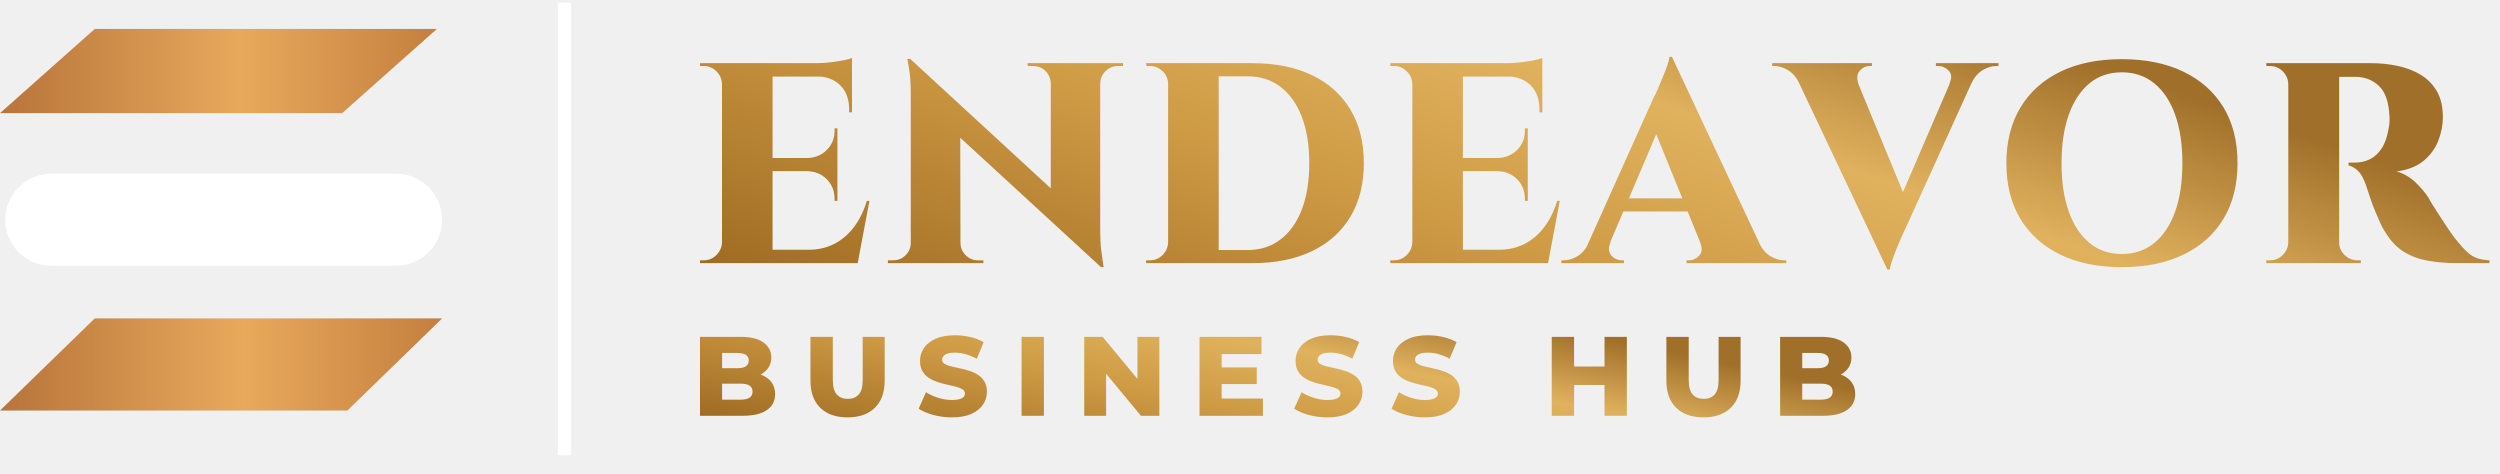
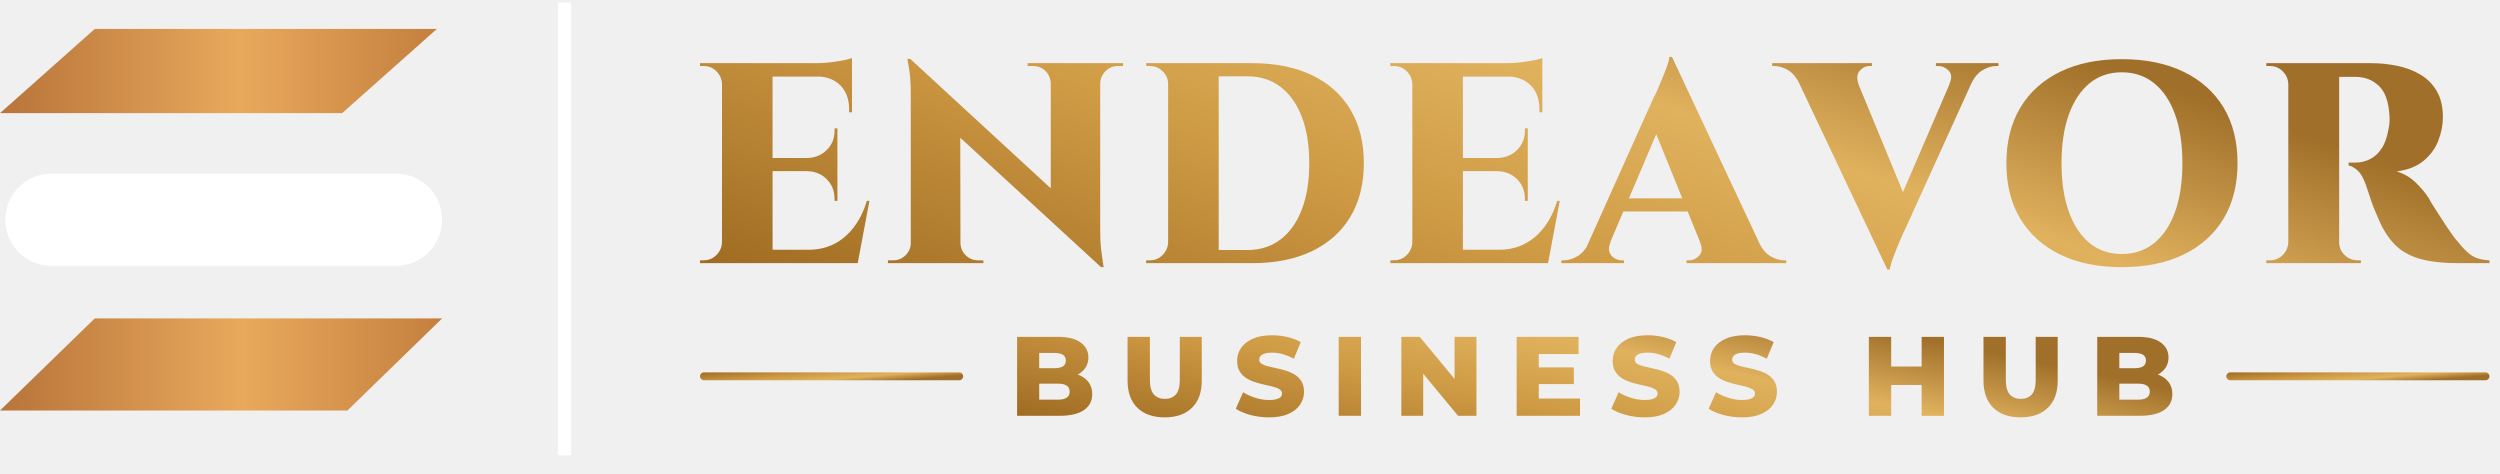
<svg xmlns="http://www.w3.org/2000/svg" viewBox="0 0 950 180" role="img" aria-label="Endeavor Business Hub">
  <defs>
    <linearGradient id="g" x1="0" y1="0" x2="1" y2="0.35">
      <stop offset="0" stop-color="#9f6b22" />
      <stop offset="0.45" stop-color="#cf9b45" />
      <stop offset="0.72" stop-color="#e0b25e" />
      <stop offset="1" stop-color="#a0702a" />
    </linearGradient>
    <linearGradient id="gb" x1="0" y1="0" x2="1" y2="0">
      <stop offset="0" stop-color="#b8743a" />
      <stop offset="0.55" stop-color="#e8a95c" />
      <stop offset="1" stop-color="#c47f3e" />
    </linearGradient>
  </defs>
  <path d="M36 11 H166 L130 43 H0 Z" fill="url(#gb)" />
  <rect x="2" y="66" width="166" height="35" rx="17.5" fill="#ffffff" />
  <path d="M36 121 H168 L132 156 H0 Z" fill="url(#gb)" />
  <rect x="212" y="1" width="5" height="172" fill="#ffffff" />
  <g fill="url(#g)">
    <path transform="translate(262.09 100.00) scale(0.10857 -0.10857)" d="M290 700V0H113V700ZM552 47 585 0H287V47ZM517 368V322H287V368ZM568 700V653H287V700ZM629 218 588 0H381L417 47Q466 47 506.0 67.5Q546 88 575.0 126.5Q604 165 620 218ZM517 324V218H507V225Q507 266 480.0 293.5Q453 321 411 322V324ZM517 472V366H411V368Q453 369 480.5 397.0Q508 425 507 466V472ZM568 656V528H558V538Q558 591 527.5 622.0Q497 653 443 654V656ZM568 718V689L446 700Q468 700 492.5 703.0Q517 706 538.0 710.0Q559 714 568 718ZM116 73V0H36V10Q36 10 42.5 10.0Q49 10 49 10Q75 10 93.5 28.5Q112 47 113 73ZM116 627H113Q112 653 93.5 671.5Q75 690 49 690Q49 690 42.5 690.0Q36 690 36 690V700H116ZM771.737 715 1427.737 111 1439.737 -14 783.737 589ZM776.737 71V0H693.737V10Q693.737 10 702.737 10.0Q711.737 10 712.737 10Q737.737 10 755.737 28.0Q773.737 46 773.737 71ZM947.737 71Q947.737 46 965.737 28.0Q983.737 10 1008.737 10Q1009.737 10 1018.737 10.0Q1027.737 10 1027.737 10V0H944.737V71ZM771.737 715 946.737 530 947.737 0H773.737V590Q773.737 647 767.737 681.0Q761.737 715 761.737 715ZM1436.737 700V114Q1436.737 75 1440.237 46.0Q1443.737 17 1446.237 1.5Q1448.737 -14 1448.737 -14H1439.737L1263.737 183V700ZM1516.737 700V690Q1516.737 690 1507.737 690.0Q1498.737 690 1498.737 690Q1473.737 690 1455.737 672.5Q1437.737 655 1436.737 629H1433.737V700ZM1182.737 700H1265.737V629H1263.737Q1262.737 655 1245.237 672.5Q1227.737 690 1201.737 690Q1201.737 690 1192.737 690.0Q1183.737 690 1182.737 690ZM1968.474 700Q2090.474 700 2177.974 658.0Q2265.474 616 2312.474 537.5Q2359.474 459 2359.474 350Q2359.474 241 2312.474 162.5Q2265.474 84 2177.974 42.0Q2090.474 0 1968.474 0H1722.474L1721.474 46Q1759.474 46 1794.474 46.0Q1829.474 46 1858.474 46.0Q1887.474 46 1908.474 46.0Q1929.474 46 1940.974 46.0Q1952.474 46 1952.474 46Q2019.474 46 2067.974 83.0Q2116.474 120 2142.474 188.0Q2168.474 256 2168.474 350Q2168.474 444 2142.474 512.0Q2116.474 580 2067.974 617.0Q2019.474 654 1952.474 654Q1952.474 654 1940.474 654.0Q1928.474 654 1905.974 654.0Q1883.474 654 1853.974 654.0Q1824.474 654 1787.974 654.0Q1751.474 654 1711.474 654V700ZM1851.474 700V0H1674.474V700ZM1677.474 73V0H1597.474V10Q1597.474 10 1603.974 10.0Q1610.474 10 1610.474 10Q1636.474 10 1654.974 28.5Q1673.474 47 1674.474 73ZM1677.474 627H1674.474Q1674.474 653 1655.474 671.5Q1636.474 690 1610.474 690Q1610.474 690 1604.474 690.0Q1598.474 690 1598.474 690L1597.474 700H1677.474ZM2706.211 700V0H2529.211V700ZM2968.211 47 3001.211 0H2703.211V47ZM2933.211 368V322H2703.211V368ZM2984.211 700V653H2703.211V700ZM3045.211 218 3004.211 0H2797.211L2833.211 47Q2882.211 47 2922.211 67.5Q2962.211 88 2991.211 126.5Q3020.211 165 3036.211 218ZM2933.211 324V218H2923.211V225Q2923.211 266 2896.211 293.5Q2869.211 321 2827.211 322V324ZM2933.211 472V366H2827.211V368Q2869.211 369 2896.711 397.0Q2924.211 425 2923.211 466V472ZM2984.211 656V528H2974.211V538Q2974.211 591 2943.711 622.0Q2913.211 653 2859.211 654V656ZM2984.211 718V689L2862.211 700Q2884.211 700 2908.711 703.0Q2933.211 706 2954.211 710.0Q2975.211 714 2984.211 718ZM2532.211 73V0H2452.211V10Q2452.211 10 2458.711 10.0Q2465.211 10 2465.211 10Q2491.211 10 2509.711 28.5Q2528.211 47 2529.211 73ZM2532.211 627H2529.211Q2528.211 653 2509.711 671.5Q2491.211 690 2465.211 690Q2465.211 690 2458.711 690.0Q2452.211 690 2452.211 690V700H2532.211ZM3437.947 722 3773.947 6H3563.947L3363.947 498ZM3222.947 73Q3213.947 53 3218.947 39.0Q3223.947 25 3236.447 17.5Q3248.947 10 3260.947 10H3269.947V0H3050.947V10Q3050.947 10 3055.447 10.0Q3059.947 10 3059.947 10Q3082.947 10 3107.447 24.5Q3131.947 39 3147.947 73ZM3437.947 722 3438.947 583 3191.947 3H3114.947L3374.947 582Q3379.947 589 3387.447 607.5Q3394.947 626 3404.447 648.0Q3413.947 670 3420.947 690.0Q3427.947 710 3428.947 722ZM3530.947 227V181H3241.947V227ZM3535.947 73H3741.947Q3757.947 39 3782.447 24.5Q3806.947 10 3829.947 10Q3829.947 10 3833.947 10.0Q3837.947 10 3837.947 10V0H3488.947V10H3497.947Q3517.947 10 3533.447 26.5Q3548.947 43 3535.947 73ZM4191.684 -22 3852.684 694H4062.684L4265.684 202ZM4191.684 -22 4189.684 117 4439.684 697H4516.684L4253.684 118Q4249.684 111 4241.684 92.5Q4233.684 74 4224.684 52.0Q4215.684 30 4208.684 10.0Q4201.684 -10 4200.684 -22ZM4408.684 627Q4422.684 657 4406.684 673.5Q4390.684 690 4370.684 690H4361.684V700H4580.684V690Q4580.684 690 4576.184 690.0Q4571.684 690 4571.684 690Q4549.684 690 4525.184 675.5Q4500.684 661 4484.684 627ZM4090.684 627H3884.684Q3868.684 661 3844.184 675.5Q3819.684 690 3796.684 690Q3796.684 690 3792.684 690.0Q3788.684 690 3788.684 690V700H4137.684V690H4128.684Q4109.684 690 4095.184 673.5Q4080.684 657 4090.684 627ZM5012.421 714Q5137.421 714 5228.421 670.0Q5319.421 626 5368.421 545.0Q5417.421 464 5417.421 350Q5417.421 237 5368.421 155.5Q5319.421 74 5228.421 30.0Q5137.421 -14 5012.421 -14Q4887.421 -14 4796.921 30.0Q4706.421 74 4657.421 155.0Q4608.421 236 4608.421 350Q4608.421 463 4657.421 544.5Q4706.421 626 4796.921 670.0Q4887.421 714 5012.421 714ZM5012.421 32Q5078.421 32 5125.921 70.5Q5173.421 109 5198.921 180.0Q5224.421 251 5224.421 350Q5224.421 449 5198.921 520.0Q5173.421 591 5125.921 629.5Q5078.421 668 5012.421 668Q4946.421 668 4899.421 629.5Q4852.421 591 4826.921 520.0Q4801.421 449 4801.421 350Q4801.421 251 4826.921 180.0Q4852.421 109 4899.421 70.5Q4946.421 32 5012.421 32ZM5760.158 700H5885.158Q5930.158 700 5975.158 691.0Q6020.158 682 6056.658 660.5Q6093.158 639 6114.658 602.5Q6136.158 566 6136.158 511Q6136.158 471 6120.658 430.0Q6105.158 389 6069.658 359.0Q6034.158 329 5974.158 321Q6012.158 310 6040.658 282.5Q6069.158 255 6087.158 227Q6088.158 224 6097.158 209.0Q6106.158 194 6120.658 172.0Q6135.158 150 6150.158 127.0Q6165.158 104 6179.158 86Q6202.158 57 6219.658 40.5Q6237.158 24 6255.658 17.5Q6274.158 11 6299.158 10V0H6188.158Q6131.158 0 6083.658 8.5Q6036.158 17 5999.158 40.0Q5962.158 63 5934.158 109Q5924.158 124 5916.158 142.5Q5908.158 161 5900.158 179.5Q5892.158 198 5886.158 215.5Q5880.158 233 5875.158 248.5Q5870.158 264 5866.158 275Q5854.158 309 5838.658 323.5Q5823.158 338 5806.158 342V352Q5809.158 352 5816.658 352.0Q5824.158 352 5829.158 352Q5857.158 352 5881.158 364.0Q5905.158 376 5922.158 402.0Q5939.158 428 5946.158 471Q5948.158 480 5949.158 491.0Q5950.158 502 5949.158 516Q5945.158 589 5912.658 620.0Q5880.158 651 5833.158 652Q5823.158 652 5811.158 652.0Q5799.158 652 5788.158 652.0Q5777.158 652 5770.158 652Q5770.158 652 5767.658 664.0Q5765.158 676 5762.658 688.0Q5760.158 700 5760.158 700ZM5773.158 700V0H5595.158V700ZM5598.158 73V0H5518.158V10Q5520.158 10 5525.158 10.0Q5530.158 10 5531.158 10Q5557.158 10 5575.658 28.5Q5594.158 47 5595.158 73ZM5598.158 627H5595.158Q5594.158 653 5575.658 671.5Q5557.158 690 5531.158 690Q5530.158 690 5525.158 690.0Q5520.158 690 5518.158 690V700H5598.158ZM5770.158 73H5773.158Q5773.158 47 5792.158 28.5Q5811.158 10 5837.158 10Q5839.158 10 5843.658 10.0Q5848.158 10 5849.158 10V0H5770.158Z" />
-     <path transform="translate(263.00 158.00) scale(0.04286 -0.04286)" d="M70 0V700H428Q566 700 634.0 649.5Q702 599 702 517Q702 463 674 423Q649 388 607 365Q614 363 620 361Q675 338 705.5 295.5Q736 253 736 192Q736 101 662.5 50.5Q589 0 448 0ZM266 143H432Q483 143 509.5 160.5Q536 178 536.0 214.0Q536 250 509.5 267.5Q483 285 432 285H266ZM266 422H402Q452 422 477.0 439.0Q502 456 502.0 490.0Q502 524 477.0 540.5Q452 557 402 557H266ZM1378.4 -14Q1223.4 -14 1136.4 71.0Q1049.4 156 1049.4 312V700H1247.4V318Q1247.4 228 1282.9 189.0Q1318.4 150 1380.4 150Q1442.4 150 1477.4 189.0Q1512.4 228 1512.4 318V700H1707.4V312Q1707.4 156 1620.4 71.0Q1533.4 -14 1378.4 -14ZM2303.8 -14Q2217.8 -14 2138.3 7.5Q2058.8 29 2008.8 63L2073.8 209Q2120.8 179 2182.3 159.5Q2243.8 140 2304.8 140Q2345.8 140 2370.8 147.5Q2395.8 155 2407.3 167.5Q2418.8 180 2418.8 197Q2418.8 221 2396.8 235.0Q2374.8 249 2339.8 258.0Q2304.8 267 2262.3 276.0Q2219.8 285 2177.3 299.0Q2134.8 313 2099.8 335.5Q2064.8 358 2042.8 394.5Q2020.8 431 2020.8 487Q2020.8 550 2055.3 601.0Q2089.8 652 2158.8 683.0Q2227.8 714 2330.8 714Q2399.8 714 2466.3 698.5Q2532.8 683 2584.8 653L2523.8 506Q2473.8 533 2424.8 546.5Q2375.8 560 2329.8 560Q2288.8 560 2263.8 551.5Q2238.8 543 2227.8 529.0Q2216.8 515 2216.8 497Q2216.8 474 2238.3 460.5Q2259.8 447 2295.3 438.5Q2330.8 430 2373.3 421.0Q2415.8 412 2458.3 398.5Q2500.8 385 2535.8 362.5Q2570.8 340 2592.3 303.5Q2613.8 267 2613.8 212Q2613.8 151 2579.3 99.5Q2544.8 48 2476.3 17.0Q2407.8 -14 2303.8 -14ZM2921.2 0V700H3119.2V0ZM3476.6 0V700H3639.6L3948.6 327V700H4142.6V0H3979.6L3670.6 373V0ZM4499.0 0V700H5048.0V547H4695.0V429H5006.0V281H4695.0V153H5061.0V0ZM5633.4 -14Q5547.4 -14 5467.9 7.5Q5388.4 29 5338.4 63L5403.4 209Q5450.4 179 5511.9 159.5Q5573.4 140 5634.4 140Q5675.4 140 5700.4 147.5Q5725.4 155 5736.9 167.5Q5748.4 180 5748.4 197Q5748.4 221 5726.4 235.0Q5704.4 249 5669.4 258.0Q5634.4 267 5591.9 276.0Q5549.4 285 5506.9 299.0Q5464.4 313 5429.4 335.5Q5394.4 358 5372.4 394.5Q5350.4 431 5350.4 487Q5350.4 550 5384.9 601.0Q5419.4 652 5488.4 683.0Q5557.4 714 5660.4 714Q5729.4 714 5795.9 698.5Q5862.4 683 5914.4 653L5853.4 506Q5803.4 533 5754.4 546.5Q5705.4 560 5659.4 560Q5618.4 560 5593.4 551.5Q5568.4 543 5557.4 529.0Q5546.4 515 5546.4 497Q5546.4 474 5567.9 460.5Q5589.4 447 5624.9 438.5Q5660.4 430 5702.9 421.0Q5745.4 412 5787.9 398.5Q5830.4 385 5865.4 362.5Q5900.4 340 5921.9 303.5Q5943.4 267 5943.4 212Q5943.4 151 5908.9 99.5Q5874.4 48 5805.9 17.0Q5737.4 -14 5633.4 -14ZM6496.8 -14Q6410.8 -14 6331.3 7.5Q6251.8 29 6201.8 63L6266.8 209Q6313.8 179 6375.3 159.5Q6436.8 140 6497.8 140Q6538.8 140 6563.8 147.5Q6588.8 155 6600.3 167.5Q6611.8 180 6611.8 197Q6611.8 221 6589.8 235.0Q6567.8 249 6532.8 258.0Q6497.8 267 6455.3 276.0Q6412.8 285 6370.3 299.0Q6327.8 313 6292.8 335.5Q6257.8 358 6235.8 394.5Q6213.8 431 6213.8 487Q6213.8 550 6248.3 601.0Q6282.8 652 6351.8 683.0Q6420.8 714 6523.8 714Q6592.8 714 6659.3 698.5Q6725.8 683 6777.8 653L6716.8 506Q6666.8 533 6617.8 546.5Q6568.8 560 6522.8 560Q6481.8 560 6456.8 551.5Q6431.8 543 6420.8 529.0Q6409.8 515 6409.8 497Q6409.8 474 6431.3 460.5Q6452.8 447 6488.3 438.5Q6523.8 430 6566.3 421.0Q6608.8 412 6651.3 398.5Q6693.8 385 6728.8 362.5Q6763.8 340 6785.3 303.5Q6806.8 267 6806.8 212Q6806.8 151 6772.3 99.5Q6737.8 48 6669.3 17.0Q6600.8 -14 6496.8 -14ZM8089.6 0V273H7819.6V0H7621.6V700H7819.6V437H8089.6V700H8287.6V0ZM8967 -14Q8812 -14 8725 71.0Q8638 156 8638 312V700H8836V318Q8836 228 8871.5 189.0Q8907 150 8969 150Q9031 150 9066 189.0Q9101 228 9101 318V700H9296V312Q9296 156 9209 71.0Q9122 -14 8967 -14ZM9646.4 0V700H10004.4Q10142.4 700 10210.4 649.5Q10278.4 599 10278.4 517Q10278.4 463 10250.4 423Q10225.4 388 10183.4 365Q10190.4 363 10196.4 361Q10251.4 338 10281.9 295.5Q10312.4 253 10312.4 192Q10312.4 101 10238.9 50.5Q10165.4 0 10024.4 0ZM9842.4 143H10008.4Q10059.4 143 10085.9 160.5Q10112.4 178 10112.4 214.0Q10112.4 250 10085.9 267.5Q10059.4 285 10008.4 285H9842.4ZM9842.4 422H9978.4Q10028.4 422 10053.4 439.0Q10078.4 456 10078.4 490.0Q10078.4 524 10053.4 540.5Q10028.4 557 9978.4 557H9842.4Z" />
+     <rect x="266" y="141.5" width="100" height="3" rx="1.5" />
+     <rect x="846" y="141.5" width="100" height="3" rx="1.5" />
+     <path transform="translate(383.50 158.00) scale(0.04286 -0.04286)" d="M70 0V700H428Q566 700 634.0 649.5Q702 599 702 517Q702 463 674 423Q649 388 607 365Q614 363 620 361Q675 338 705.5 295.5Q736 253 736 192Q736 101 662.5 50.5Q589 0 448 0ZM266 143H432Q483 143 509.5 160.5Q536 178 536.0 214.0Q536 250 509.5 267.5Q483 285 432 285H266ZM266 422H402Q452 422 477.0 439.0Q502 456 502.0 490.0Q502 524 477.0 540.5Q452 557 402 557H266ZM1378.4 -14Q1223.4 -14 1136.4 71.0Q1049.4 156 1049.4 312V700H1247.4V318Q1247.4 228 1282.9 189.0Q1318.4 150 1380.4 150Q1442.4 150 1477.4 189.0Q1512.4 228 1512.4 318V700H1707.4V312Q1707.4 156 1620.4 71.0Q1533.4 -14 1378.4 -14ZM2303.8 -14Q2217.8 -14 2138.3 7.5Q2058.8 29 2008.8 63L2073.8 209Q2120.8 179 2182.3 159.5Q2243.8 140 2304.8 140Q2345.8 140 2370.8 147.5Q2395.8 155 2407.3 167.5Q2418.8 180 2418.8 197Q2418.8 221 2396.8 235.0Q2374.8 249 2339.8 258.0Q2304.8 267 2262.3 276.0Q2219.8 285 2177.3 299.0Q2134.8 313 2099.8 335.5Q2064.8 358 2042.8 394.5Q2020.8 431 2020.8 487Q2020.8 550 2055.3 601.0Q2089.8 652 2158.8 683.0Q2227.8 714 2330.8 714Q2399.8 714 2466.3 698.5Q2532.8 683 2584.8 653L2523.8 506Q2473.8 533 2424.8 546.5Q2375.8 560 2329.8 560Q2288.8 560 2263.8 551.5Q2238.8 543 2227.8 529.0Q2216.8 515 2216.8 497Q2216.8 474 2238.3 460.5Q2259.8 447 2295.3 438.5Q2330.8 430 2373.3 421.0Q2415.8 412 2458.3 398.5Q2500.8 385 2535.8 362.5Q2570.8 340 2592.3 303.5Q2613.8 267 2613.8 212Q2613.8 151 2579.3 99.5Q2544.8 48 2476.3 17.0Q2407.8 -14 2303.8 -14ZM2921.2 0V700H3119.2V0ZM3476.6 0V700H3639.6L3948.6 327V700H4142.6V0H3979.6L3670.6 373V0ZM4499.0 0V700H5048.0V547H4695.0V429H5006.0V281H4695.0V153H5061.0V0ZM5633.4 -14Q5547.4 -14 5467.9 7.5Q5388.4 29 5338.4 63L5403.4 209Q5450.4 179 5511.9 159.5Q5573.4 140 5634.4 140Q5675.4 140 5700.4 147.5Q5725.4 155 5736.9 167.5Q5748.4 180 5748.4 197Q5748.4 221 5726.4 235.0Q5704.4 249 5669.4 258.0Q5634.4 267 5591.9 276.0Q5549.4 285 5506.9 299.0Q5464.4 313 5429.4 335.5Q5394.4 358 5372.4 394.5Q5350.4 431 5350.4 487Q5350.4 550 5384.9 601.0Q5419.4 652 5488.4 683.0Q5557.4 714 5660.4 714Q5729.4 714 5795.9 698.5Q5862.4 683 5914.4 653L5853.4 506Q5803.4 533 5754.4 546.5Q5705.4 560 5659.4 560Q5618.4 560 5593.4 551.5Q5568.4 543 5557.4 529.0Q5546.4 515 5546.4 497Q5546.4 474 5567.9 460.5Q5589.4 447 5624.9 438.5Q5660.4 430 5702.9 421.0Q5745.4 412 5787.9 398.5Q5830.4 385 5865.4 362.5Q5900.4 340 5921.9 303.5Q5943.4 267 5943.4 212Q5943.4 151 5908.9 99.5Q5874.4 48 5805.9 17.0Q5737.4 -14 5633.4 -14ZM6496.8 -14Q6410.8 -14 6331.3 7.5Q6251.8 29 6201.8 63L6266.8 209Q6313.8 179 6375.3 159.5Q6436.8 140 6497.8 140Q6538.8 140 6563.8 147.5Q6588.8 155 6600.3 167.5Q6611.8 180 6611.8 197Q6611.8 221 6589.8 235.0Q6567.8 249 6532.8 258.0Q6497.8 267 6455.3 276.0Q6412.8 285 6370.3 299.0Q6327.8 313 6292.8 335.5Q6257.8 358 6235.8 394.5Q6213.8 431 6213.8 487Q6213.8 550 6248.3 601.0Q6282.8 652 6351.8 683.0Q6420.8 714 6523.8 714Q6592.8 714 6659.3 698.5Q6725.8 683 6777.8 653L6716.8 506Q6666.8 533 6617.8 546.5Q6568.8 560 6522.8 560Q6481.8 560 6456.8 551.5Q6431.8 543 6420.8 529.0Q6409.8 515 6409.8 497Q6409.8 474 6431.3 460.5Q6452.8 447 6488.3 438.5Q6523.8 430 6566.3 421.0Q6608.8 412 6651.3 398.5Q6693.8 385 6728.8 362.5Q6763.8 340 6785.3 303.5Q6806.8 267 6806.8 212Q6806.8 151 6772.3 99.5Q6737.8 48 6669.3 17.0Q6600.8 -14 6496.8 -14ZM8089.6 0V273H7819.6V0H7621.6V700H7819.6V437H8089.6V700H8287.6V0ZM8967 -14Q8812 -14 8725 71.0Q8638 156 8638 312V700H8836V318Q8836 228 8871.5 189.0Q8907 150 8969 150Q9031 150 9066 189.0Q9101 228 9101 318V700H9296V312Q9296 156 9209 71.0Q9122 -14 8967 -14ZM9646.4 0V700H10004.4Q10142.4 700 10210.4 649.5Q10278.4 599 10278.4 517Q10278.4 463 10250.4 423Q10225.4 388 10183.4 365Q10190.4 363 10196.4 361Q10251.4 338 10281.9 295.5Q10312.4 253 10312.4 192Q10312.4 101 10238.9 50.5Q10165.4 0 10024.4 0ZM9842.4 143H10008.4Q10059.4 143 10085.9 160.5Q10112.4 178 10112.4 214.0Q10112.4 250 10085.9 267.5Q10059.4 285 10008.4 285H9842.4ZM9842.4 422H9978.4Q10028.4 422 10053.4 439.0Q10078.4 456 10078.4 490.0Q10078.4 524 10053.4 540.5Q10028.4 557 9978.4 557H9842.4Z" />
  </g>
</svg>
